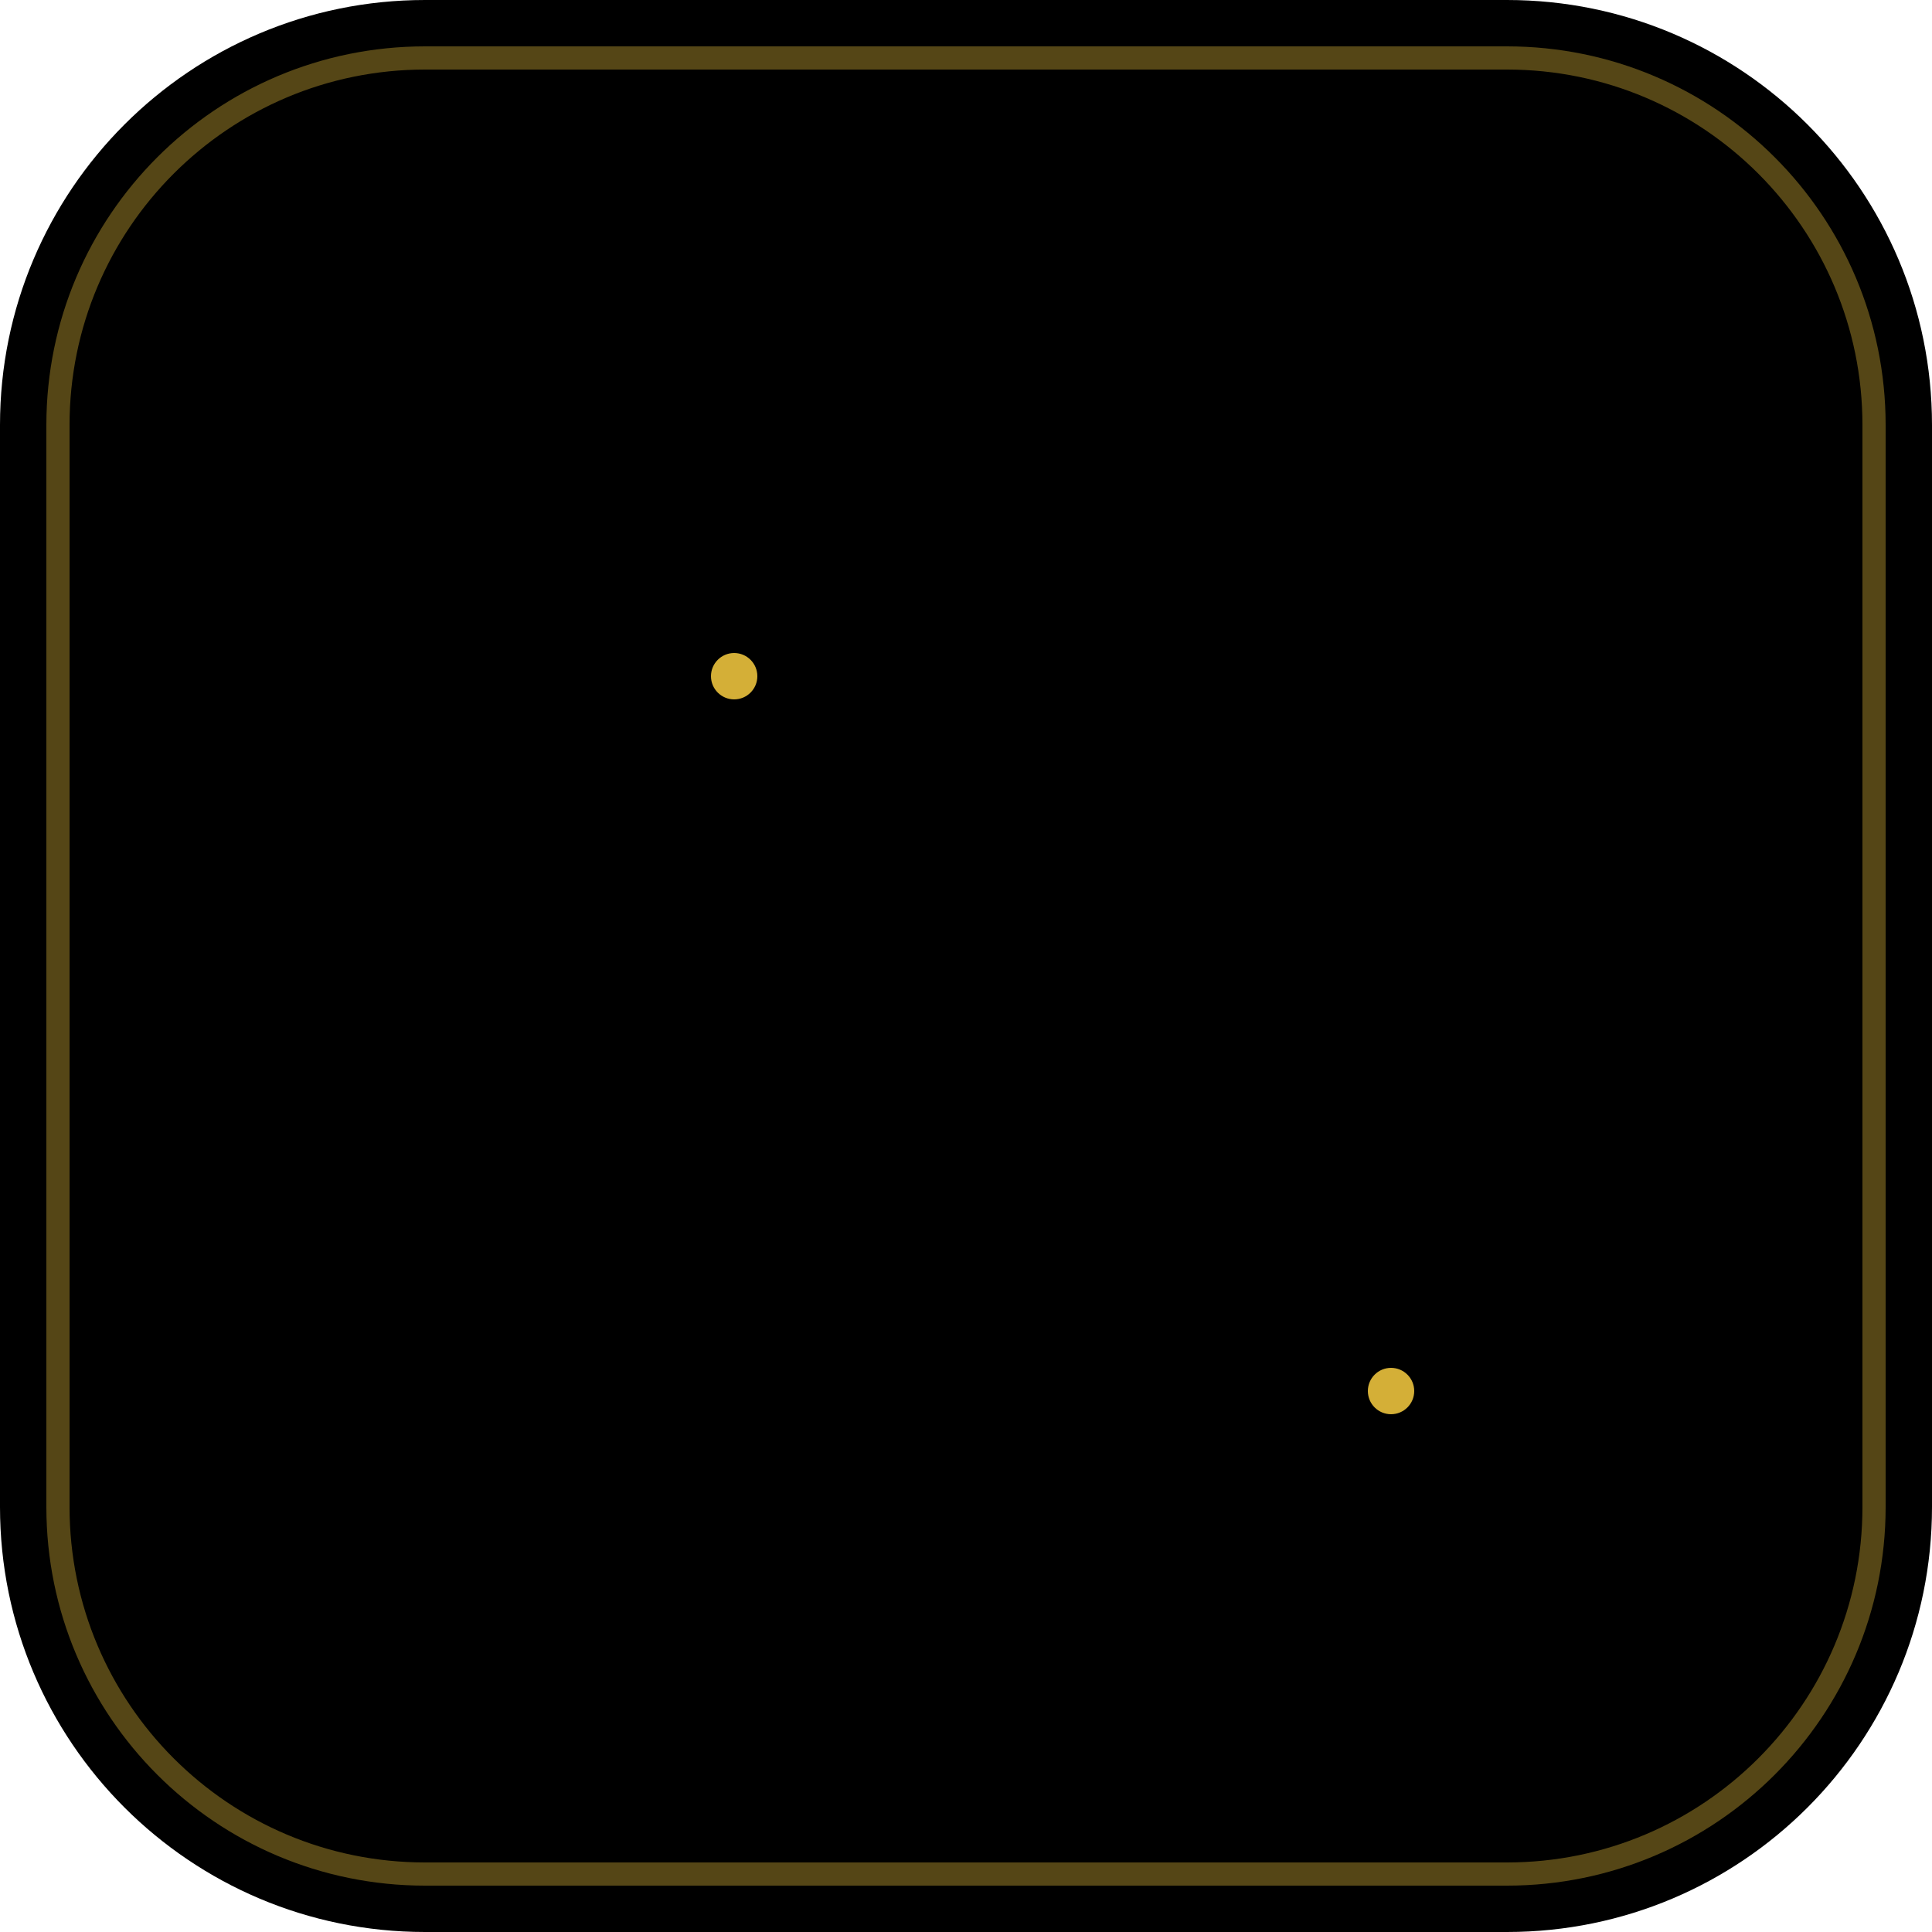
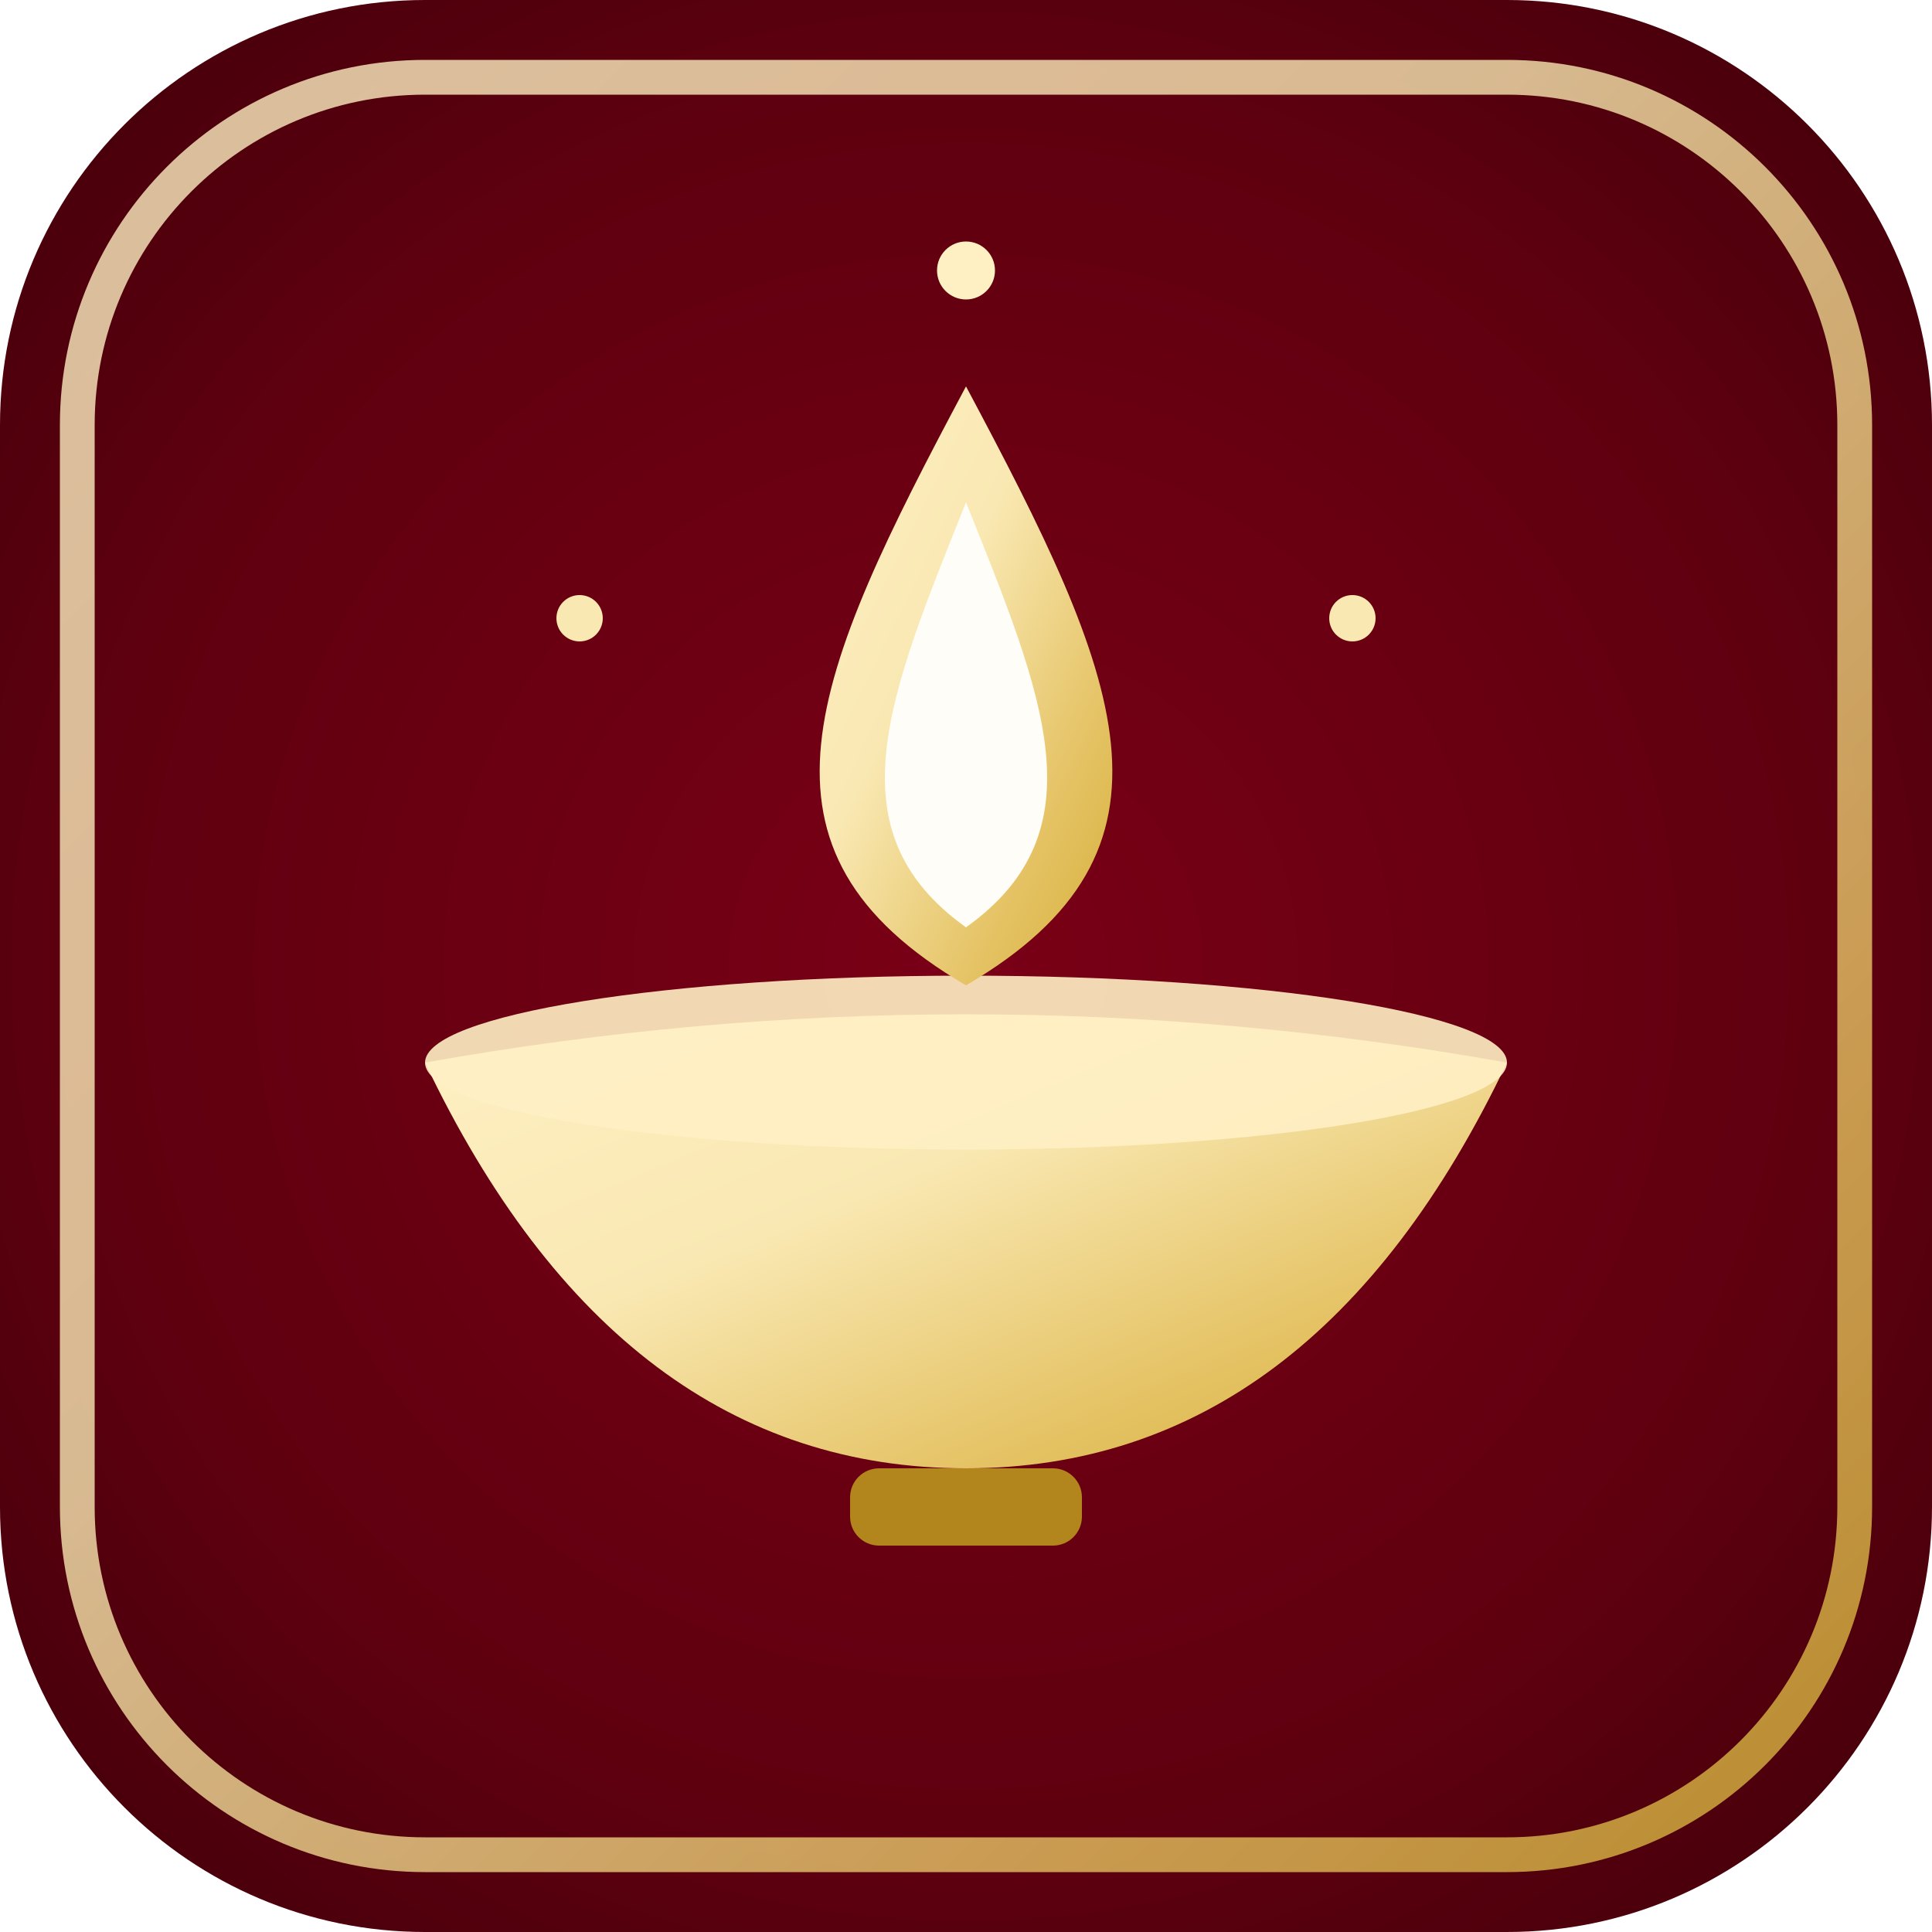
<svg xmlns="http://www.w3.org/2000/svg" viewBox="0 0 100 100" fill="none">
  <defs>
-     <radialGradient id="favBg" cx="50%" cy="50%" r="50%">
-       <stop offset="0%" stopColor="#7A0016" />
-       <stop offset="100%" stopColor="#45000A" />
+     <radialGradient id="favBg" cx="50%" cy="50%" r="65%">
+       <stop offset="0%" stop-color="#7A0016" />
+       <stop offset="70%" stop-color="#5E000F" />
+       <stop offset="100%" stop-color="#45000A" />
    </radialGradient>
    <linearGradient id="favGold" x1="0%" y1="0%" x2="100%" y2="100%">
-       <stop offset="0%" stopColor="#F9E8B2" />
-       <stop offset="50%" stopColor="#E5C365" />
-       <stop offset="100%" stopColor="#D4AF37" />
+       <stop offset="0%" stop-color="#FFF0C4" />
+       <stop offset="40%" stop-color="#F9E8B2" />
+       <stop offset="75%" stop-color="#E5C365" />
+       <stop offset="100%" stop-color="#D4AF37" />
    </linearGradient>
  </defs>
  <rect width="100" height="100" rx="22" fill="url(#favBg)" />
-   <rect x="3" y="3" width="94" height="94" rx="19" stroke="#D4AF37" stroke-width="1.2" stroke-opacity="0.4" fill="none" />
-   <path d="M38 32 C 34 26, 28 28, 31 34 C 33 38, 38 37, 39 35" stroke="url(#favGold)" stroke-width="1.2" fill="none" />
-   <circle cx="38" cy="35" r="1.2" fill="#D4AF37" />
-   <text x="25" y="68" font-family="'Playfair Display', serif" font-size="52" font-weight="600" fill="url(#favGold)">
-     S
-   </text>
-   <line x1="72" y1="42" x2="72" y2="52" stroke="url(#favGold)" stroke-width="1.2" />
-   <polygon points="68,52 76,52 78,61 72,67 66,61" stroke="url(#favGold)" stroke-width="1.2" fill="none" />
-   <circle cx="72" cy="72" r="1.2" fill="#D4AF37" />
+   <rect x="4" y="4" width="92" height="92" rx="18" stroke="url(#favGold)" stroke-width="1.8" stroke-opacity="0.8" fill="none" />
+   <path d="M 22 55 Q 50 50 78 55 Q 68 76 50 76 Q 32 76 22 55 Z" fill="url(#favGold)" />
+   <ellipse cx="50" cy="55" rx="28" ry="4.5" fill="#FFF0C4" opacity="0.9" />
+   <rect x="44" y="76" width="12" height="4" rx="1.5" fill="#B3861D" />
+   <path d="M 50 20 C 58 35 62 44 50 51 C 38 44 42 35 50 20 Z" fill="url(#favGold)" />
+   <path d="M 50 26 C 54 36 57 43 50 48 C 43 43 46 36 50 26 Z" fill="#FFFDF7" />
+   <circle cx="50" cy="14" r="1.5" fill="#FFF0C4" />
+   <circle cx="30" cy="32" r="1.2" fill="#F9E8B2" />
+   <circle cx="70" cy="32" r="1.2" fill="#F9E8B2" />
</svg>
